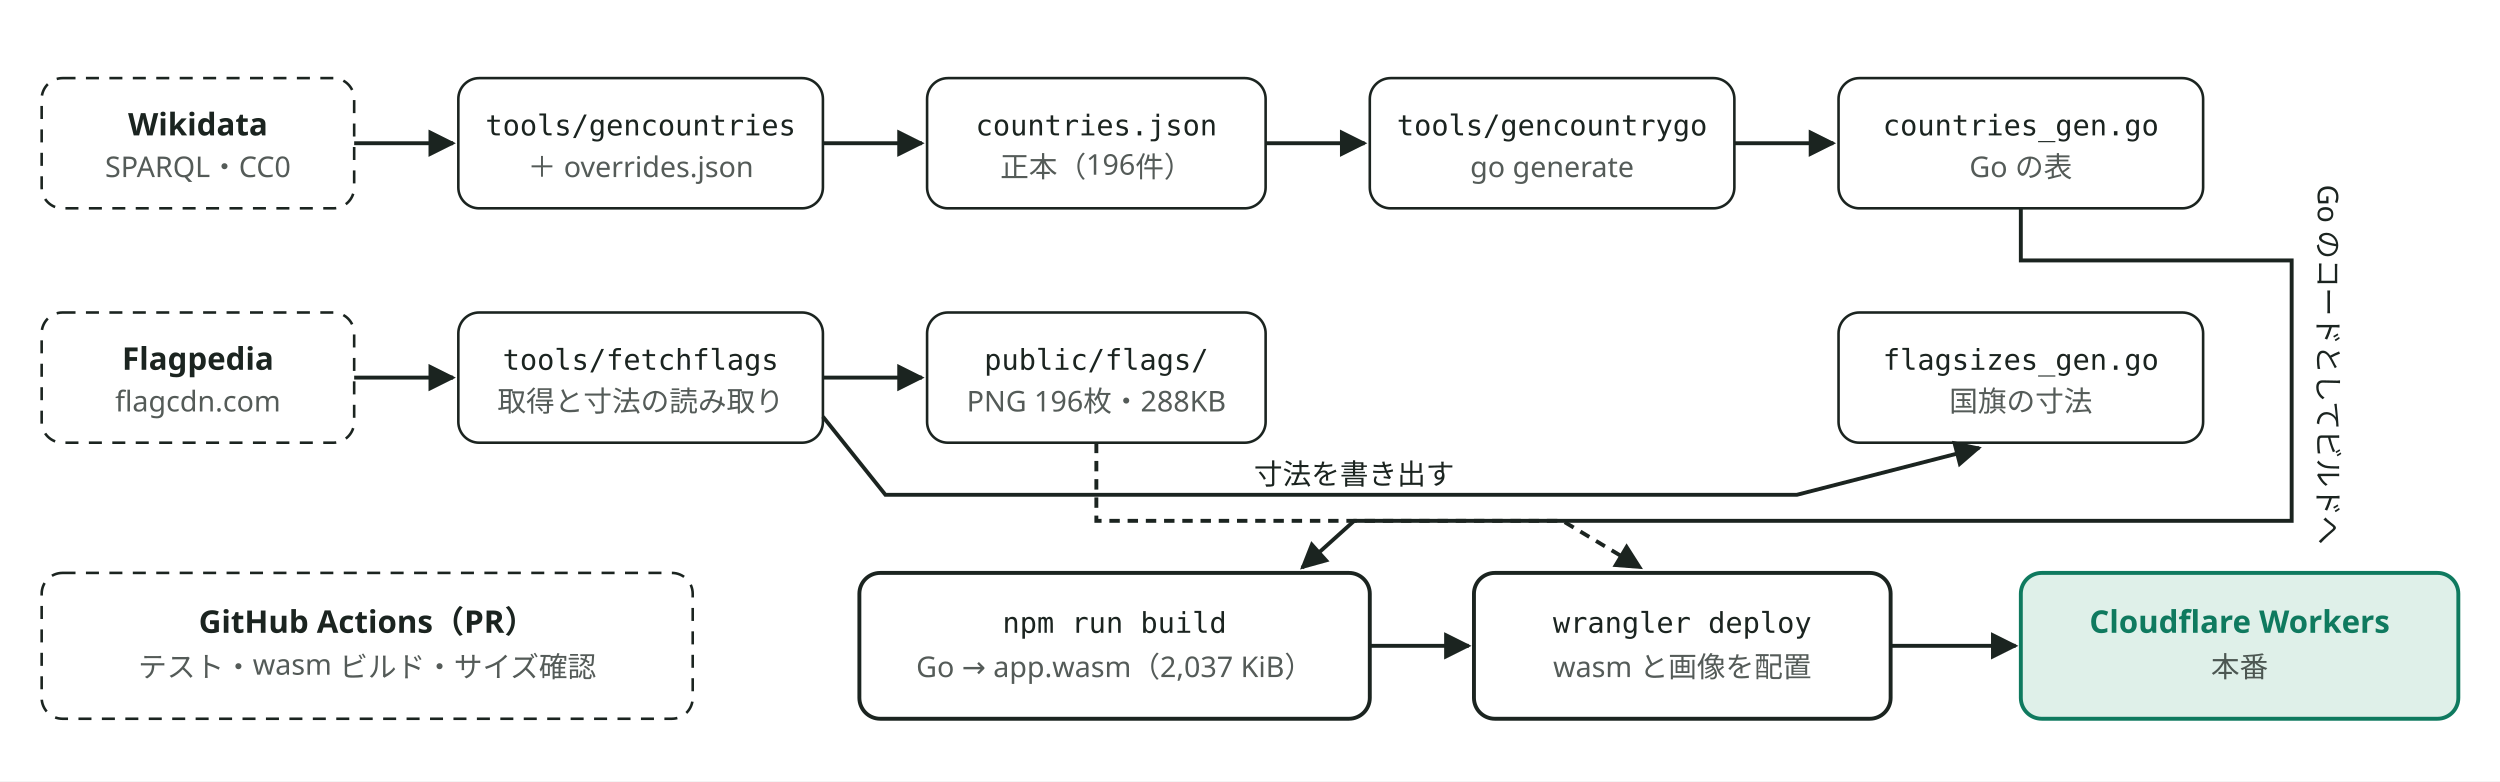
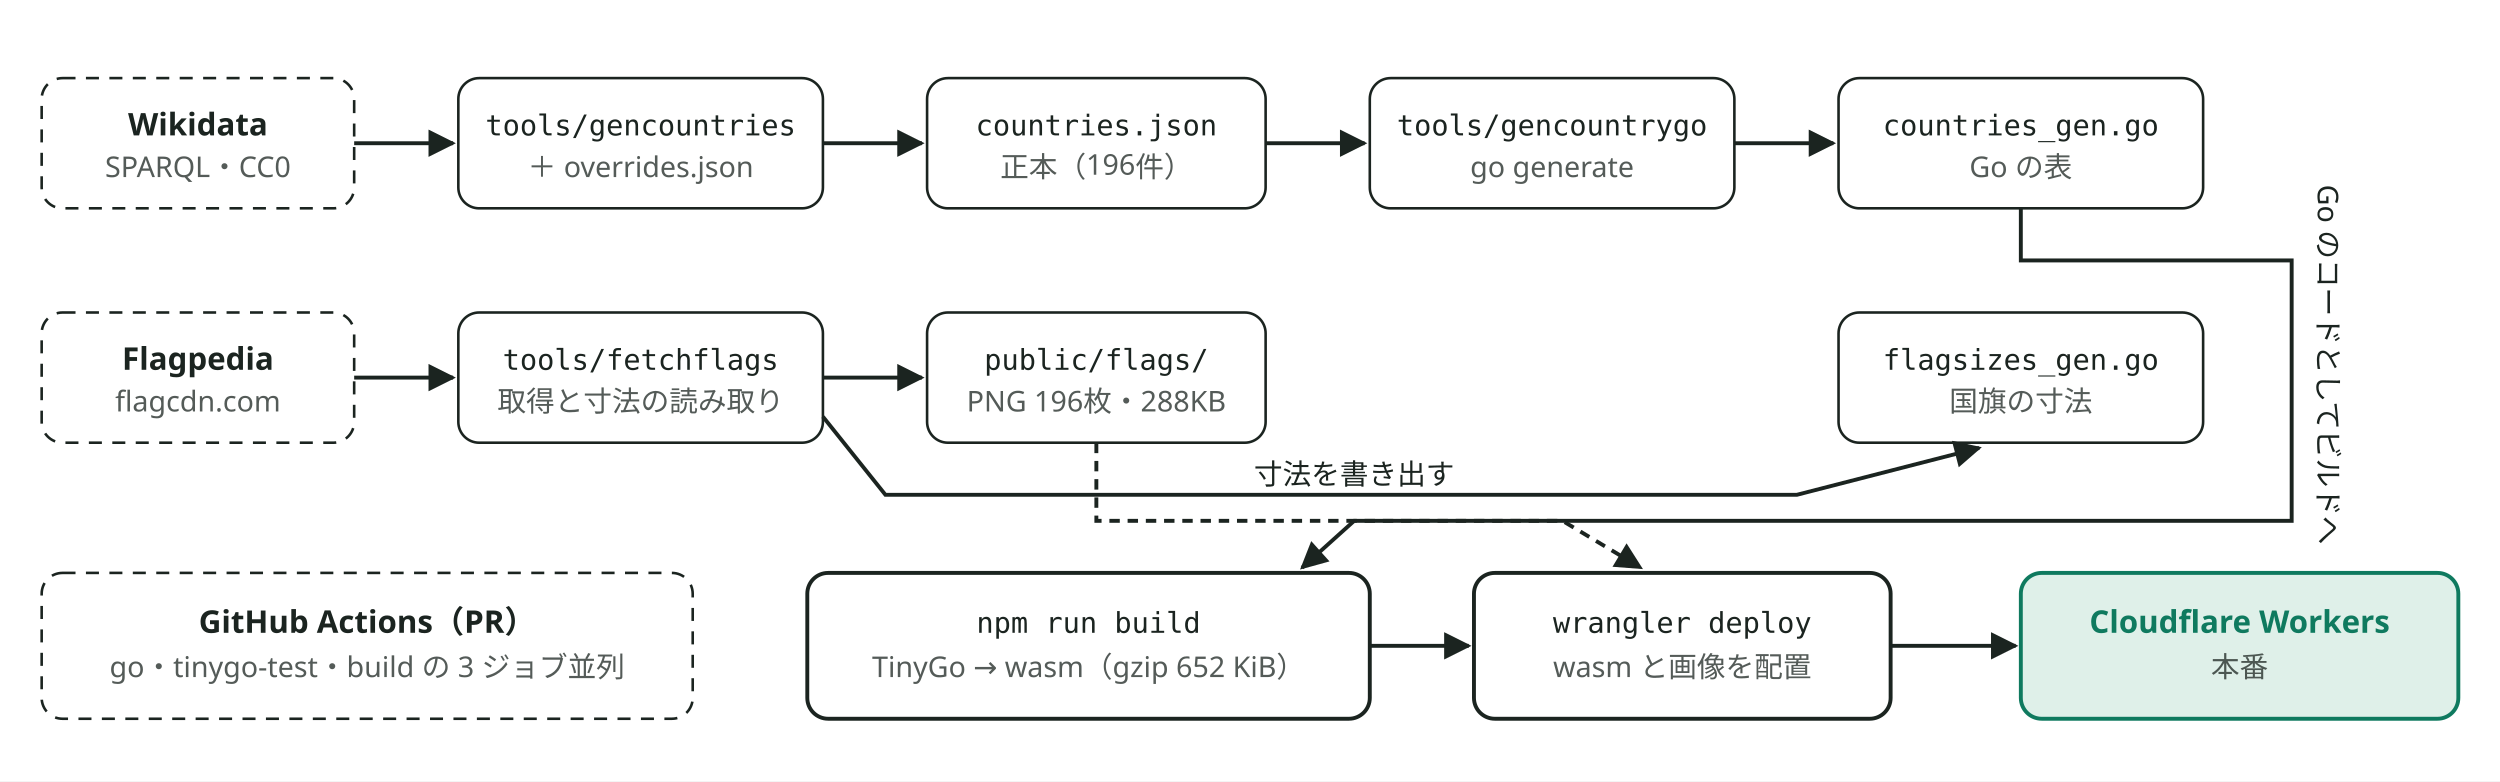
- <svg xmlns="http://www.w3.org/2000/svg" viewBox="0 0 960 300" width="960" height="300" role="img" aria-label="Wikidataから国データ、Flagpediaから国旗画像をツールで取得し、Goのコードと画像としてリポジトリに置く。npm run buildでwasmを作り、wrangler deployでCloudflare Workersに載せる。PRではGitHub Actionsがテストとサイズを確認する。" font-family="Hiragino Sans, Noto Sans JP, Yu Gothic, sans-serif" color="#1b2420">
+ <svg xmlns="http://www.w3.org/2000/svg" viewBox="0 0 960 300" width="960" height="300" role="img" aria-label="Wikidataから国データ、Flagpediaから国旗画像をツールで取得し、Goのコードと画像としてリポジトリに置く。npm run buildでTinyGoによりwasmを作り、wrangler deployでCloudflare Workersに載せる。PRではGitHub Actionsがgo・tinygo-test・buildの3ジョブ（Goのテスト、TinyGoでのテスト、wasmビルドとサイズ確認）を並列に実行する。" font-family="Hiragino Sans, Noto Sans JP, Yu Gothic, sans-serif" color="#1b2420">
  <rect width="960" height="300" fill="#ffffff" />
  <defs>
    <marker id="ar4" viewBox="0 0 10 10" refX="9" refY="5" markerWidth="7" markerHeight="7" orient="auto">
      <path d="M0,0 L10,5 L0,10 z" fill="#1b2420" />
    </marker>
  </defs>
  <g fill="#1b2420" font-size="11" text-anchor="middle">
    <rect x="16" y="30" width="120" height="50" rx="8" fill="none" stroke="#1b2420" stroke-dasharray="5 4" />
    <text x="76" y="52" font-size="12" font-weight="700">Wikidata</text>
    <text x="76" y="68" opacity=".75">SPARQL・CC0</text>
    <rect x="176" y="30" width="140" height="50" rx="8" fill="none" stroke="#1b2420" />
    <text x="246" y="52" font-family="Menlo, Consolas, monospace">tools/gencountries</text>
    <text x="246" y="68" opacity=".75">＋ overrides.json</text>
    <rect x="356" y="30" width="130" height="50" rx="8" fill="#ffffff" stroke="#1b2420" />
    <text x="421" y="52" font-family="Menlo, Consolas, monospace">countries.json</text>
    <text x="421" y="68" opacity=".75">正本（196件）</text>
    <rect x="526" y="30" width="140" height="50" rx="8" fill="none" stroke="#1b2420" />
    <text x="596" y="52" font-family="Menlo, Consolas, monospace">tools/gencountrygo</text>
    <text x="596" y="68" opacity=".75">go generate</text>
    <rect x="706" y="30" width="140" height="50" rx="8" fill="#ffffff" stroke="#1b2420" />
    <text x="776" y="52" font-family="Menlo, Consolas, monospace">countries_gen.go</text>
    <text x="776" y="68" opacity=".75">Go の表</text>
    <rect x="16" y="120" width="120" height="50" rx="8" fill="none" stroke="#1b2420" stroke-dasharray="5 4" />
    <text x="76" y="142" font-size="12" font-weight="700">Flagpedia</text>
    <text x="76" y="158" opacity=".75">flagcdn.com</text>
    <rect x="176" y="120" width="140" height="50" rx="8" fill="none" stroke="#1b2420" />
    <text x="246" y="142" font-family="Menlo, Consolas, monospace">tools/fetchflags</text>
    <text x="246" y="158" opacity=".75">取得と寸法の読み取り</text>
    <rect x="356" y="120" width="130" height="50" rx="8" fill="#ffffff" stroke="#1b2420" />
    <text x="421" y="142" font-family="Menlo, Consolas, monospace">public/flags/</text>
    <text x="421" y="158" opacity=".75">PNG 196枚・288KB</text>
    <rect x="706" y="120" width="140" height="50" rx="8" fill="#ffffff" stroke="#1b2420" />
    <text x="776" y="142" font-family="Menlo, Consolas, monospace">flagsizes_gen.go</text>
    <text x="776" y="158" opacity=".75">国旗の寸法</text>
-     <rect x="330" y="220" width="196" height="56" rx="8" fill="none" stroke="#1b2420" stroke-width="1.5" />
-     <text x="428" y="243" font-family="Menlo, Consolas, monospace">npm run build</text>
-     <text x="428" y="260" opacity=".75">Go → app.wasm（2,037 KiB）</text>
+     <rect x="310" y="220" width="216" height="56" rx="8" fill="none" stroke="#1b2420" stroke-width="1.5" />
+     <text x="418" y="243" font-family="Menlo, Consolas, monospace">npm run build</text>
+     <text x="418" y="260" opacity=".75">TinyGo → wasm（gzip 652 KiB）</text>
    <rect x="566" y="220" width="160" height="56" rx="8" fill="none" stroke="#1b2420" stroke-width="1.5" />
    <text x="646" y="243" font-family="Menlo, Consolas, monospace">wrangler deploy</text>
    <text x="646" y="260" opacity=".75">wasm と画像を配置</text>
    <rect x="776" y="220" width="168" height="56" rx="8" fill="#dff0e9" stroke="#0f7a5f" stroke-width="1.5" />
    <text x="860" y="243" font-size="12" font-weight="700" fill="#0f7a5f">Cloudflare Workers</text>
    <text x="860" y="260" opacity=".75">本番</text>
    <rect x="16" y="220" width="250" height="56" rx="8" fill="none" stroke="#1b2420" stroke-dasharray="5 4" />
    <text x="141" y="243" font-size="12" font-weight="700">GitHub Actions（PR）</text>
-     <text x="141" y="260" opacity=".75">テスト・wasm ビルド・サイズ確認</text>
+     <text x="141" y="260" opacity=".75">go・tinygo-test・build の 3 ジョブ並列</text>
  </g>
  <g stroke="#1b2420" stroke-width="1.5" fill="none">
    <line x1="136" y1="55" x2="174" y2="55" marker-end="url(#ar4)" />
    <line x1="316" y1="55" x2="354" y2="55" marker-end="url(#ar4)" />
    <line x1="486" y1="55" x2="524" y2="55" marker-end="url(#ar4)" />
    <line x1="666" y1="55" x2="704" y2="55" marker-end="url(#ar4)" />
    <line x1="136" y1="145" x2="174" y2="145" marker-end="url(#ar4)" />
    <line x1="316" y1="145" x2="354" y2="145" marker-end="url(#ar4)" />
    <path d="M316,160 L340,190 L690,190 L760,172" marker-end="url(#ar4)" />
    <path d="M776,80 L776,100 L880,100 L880,200 L520,200 L500,218" marker-end="url(#ar4)" />
    <path d="M421,170 L421,200 L600,200 L630,218" stroke-dasharray="4 3" marker-end="url(#ar4)" />
    <line x1="526" y1="248" x2="564" y2="248" marker-end="url(#ar4)" />
    <line x1="726" y1="248" x2="774" y2="248" marker-end="url(#ar4)" />
  </g>
  <text x="520" y="186" font-size="11" fill="#1b2420" text-anchor="middle">寸法を書き出す</text>
  <text x="890" y="140" font-size="11" fill="#1b2420" transform="rotate(90 890 140)" text-anchor="middle">Go のコードとしてビルドへ</text>
</svg>
